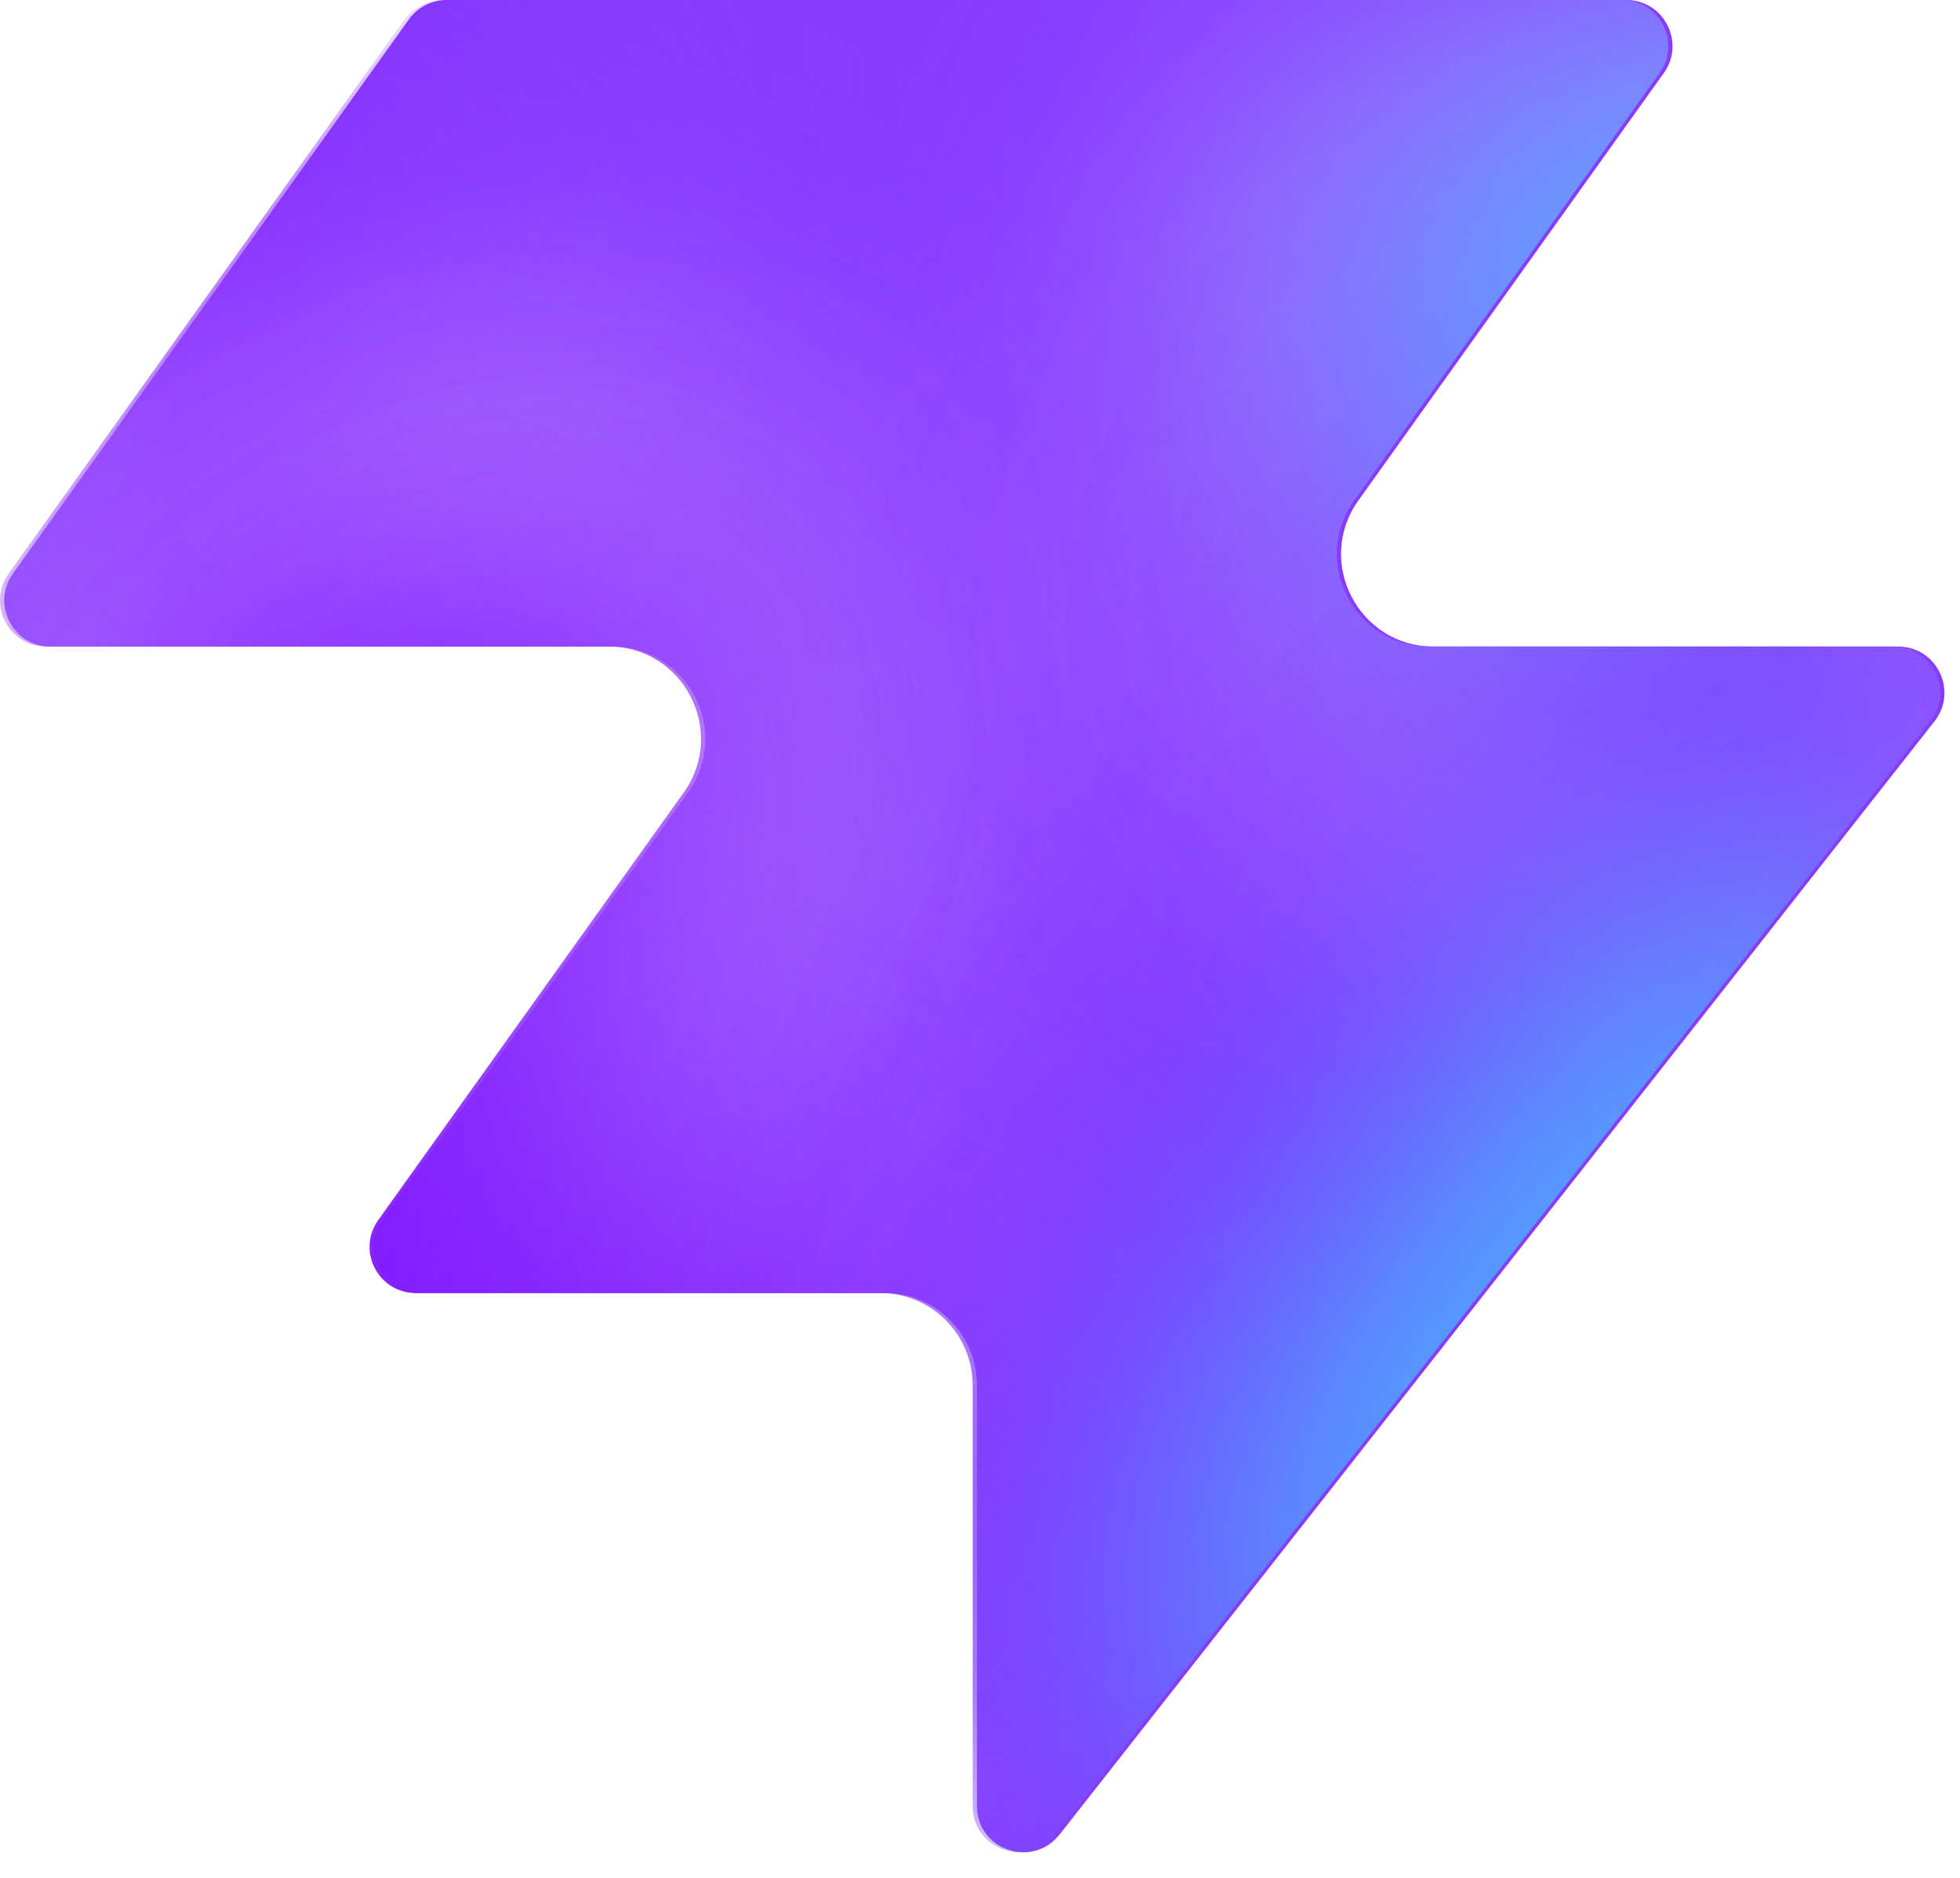
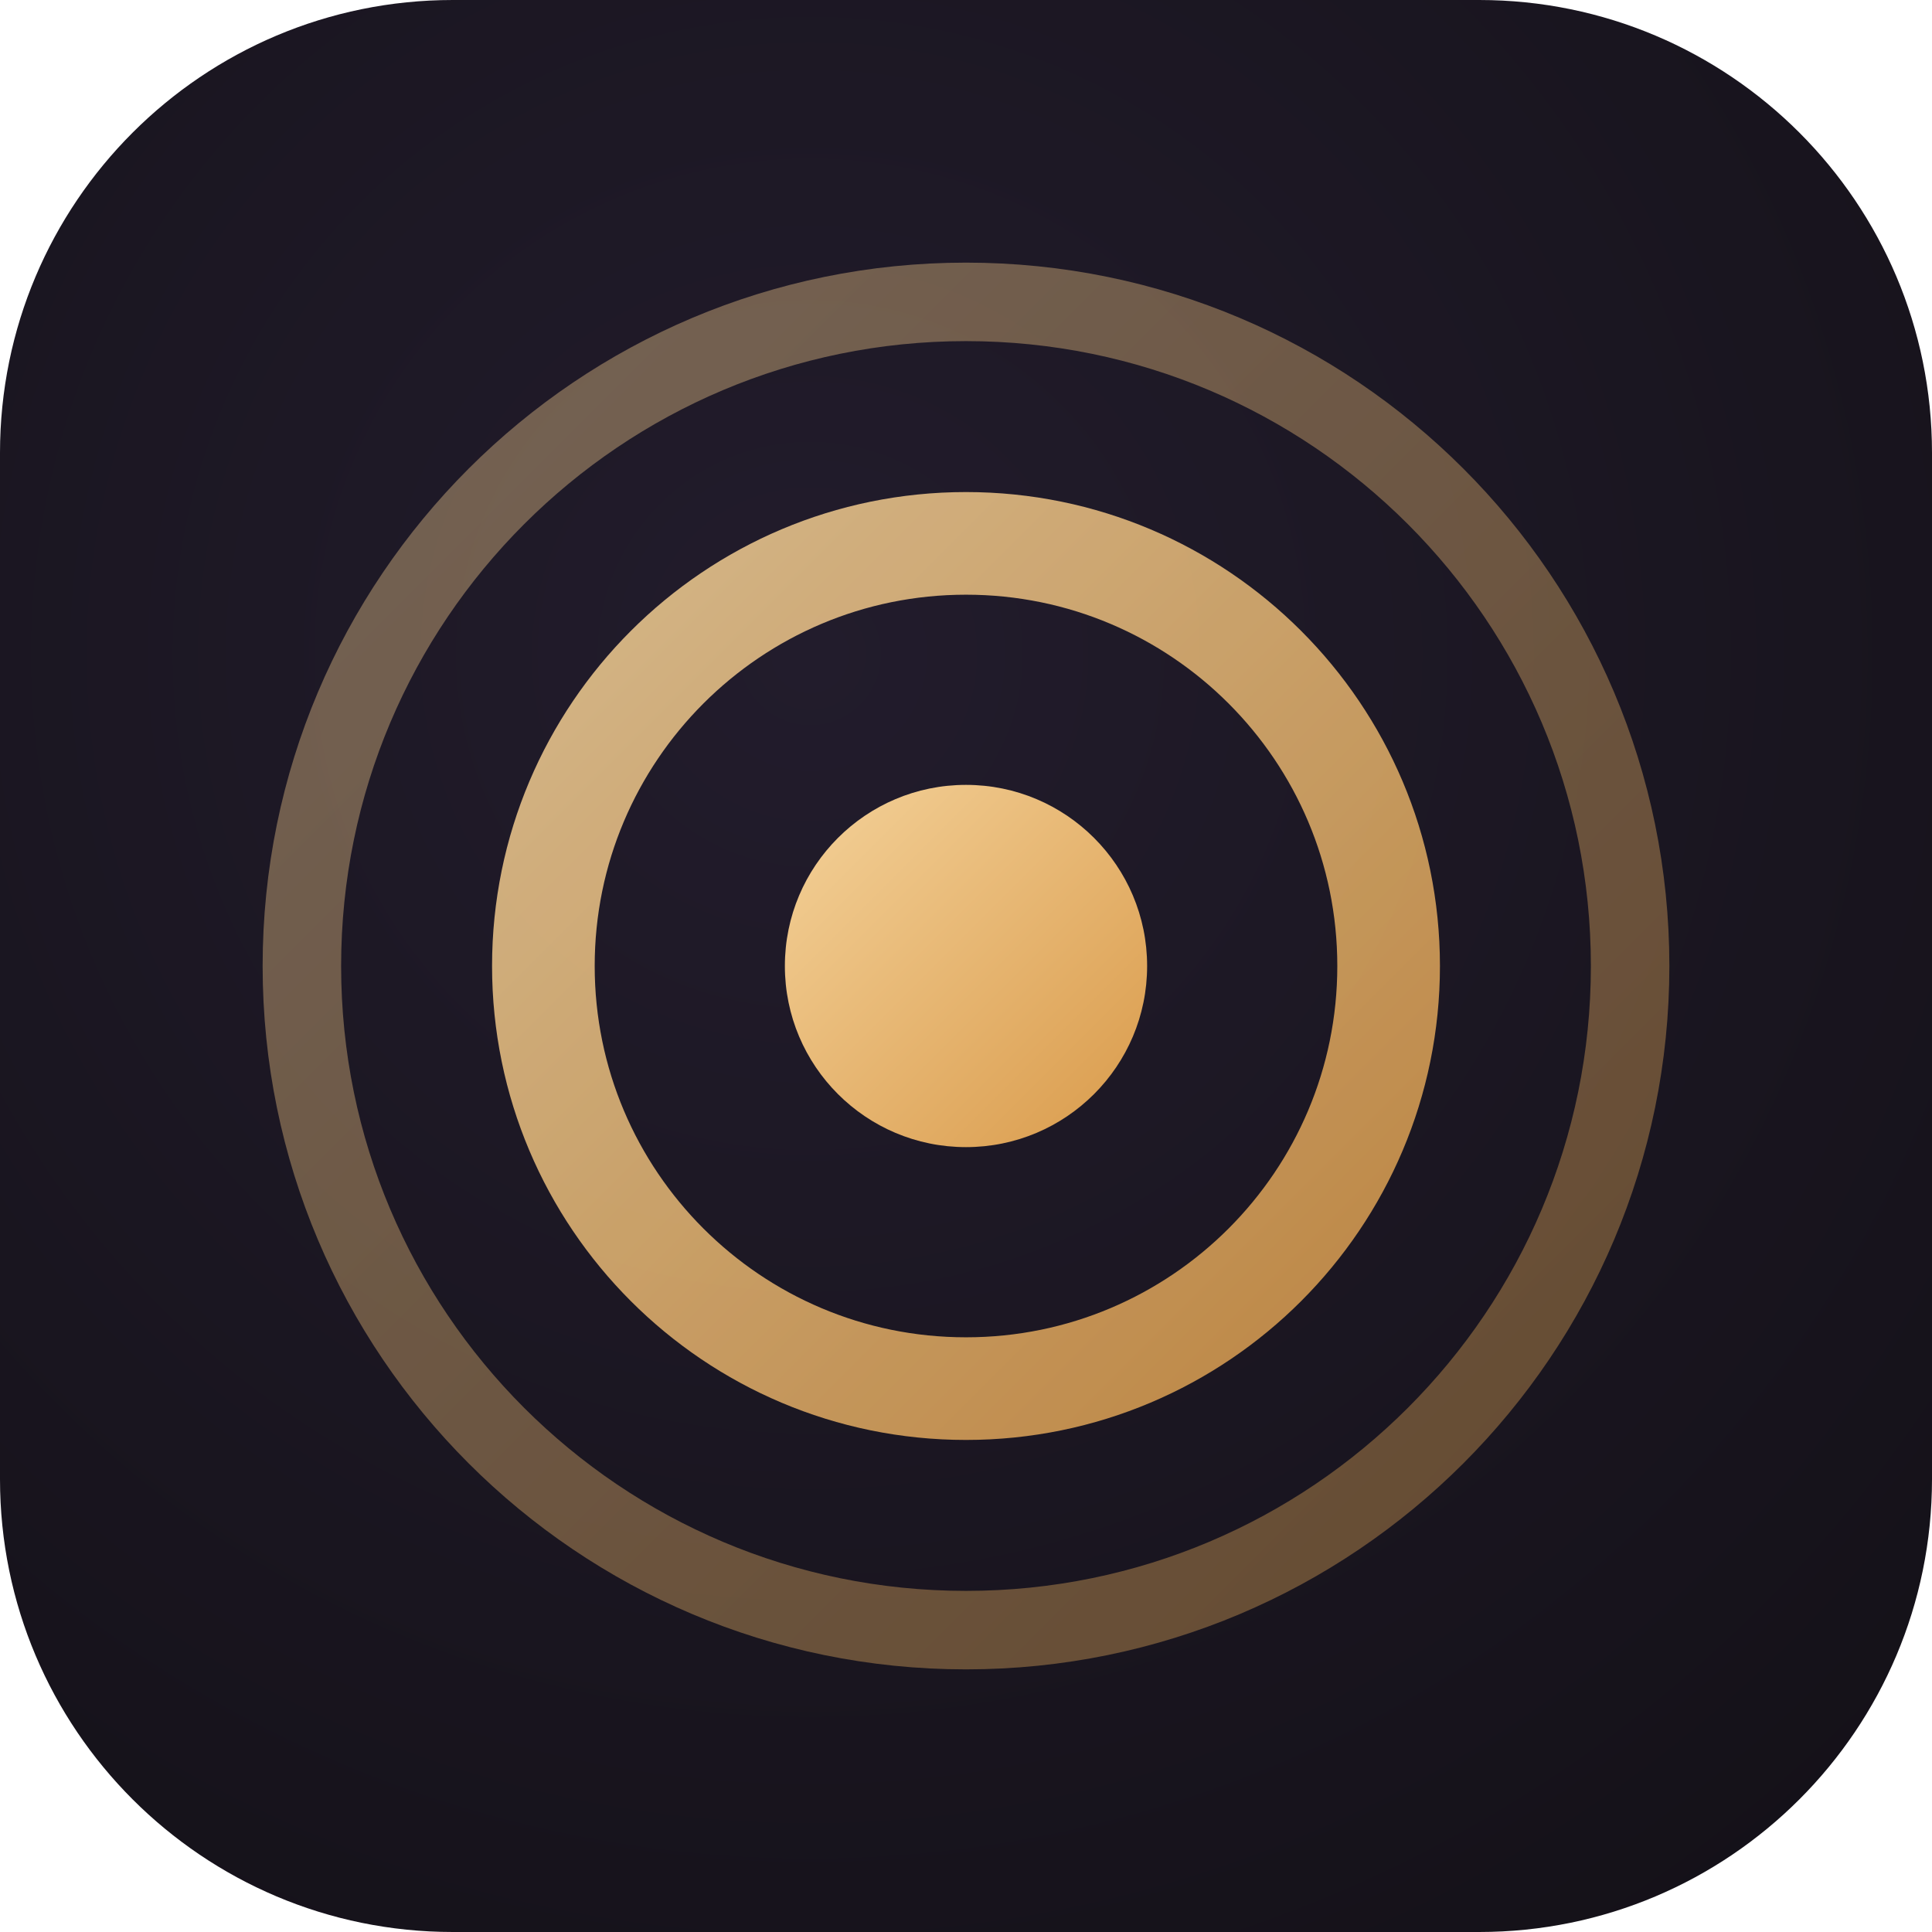
- <svg xmlns="http://www.w3.org/2000/svg" width="48" height="46" fill="none" viewBox="0 0 48 46">
-   <path fill="#863bff" d="M25.946 44.938c-.664.845-2.021.375-2.021-.698V33.937a2.26 2.26 0 0 0-2.262-2.262H10.287c-.92 0-1.456-1.04-.92-1.788l7.48-10.471c1.07-1.497 0-3.578-1.842-3.578H1.237c-.92 0-1.456-1.04-.92-1.788L10.013.474c.214-.297.556-.474.92-.474h28.894c.92 0 1.456 1.04.92 1.788l-7.48 10.471c-1.07 1.498 0 3.579 1.842 3.579h11.377c.943 0 1.473 1.088.89 1.83L25.947 44.94z" style="fill:#863bff;fill:color(display-p3 .525 .23 1);fill-opacity:1" />
-   <mask id="a" width="48" height="46" x="0" y="0" maskUnits="userSpaceOnUse" style="mask-type:alpha">
-     <path fill="#000" d="M25.842 44.938c-.664.844-2.021.375-2.021-.698V33.937a2.26 2.26 0 0 0-2.262-2.262H10.183c-.92 0-1.456-1.04-.92-1.788l7.48-10.471c1.07-1.498 0-3.579-1.842-3.579H1.133c-.92 0-1.456-1.04-.92-1.787L9.91.473c.214-.297.556-.474.92-.474h28.894c.92 0 1.456 1.04.92 1.788l-7.48 10.471c-1.07 1.498 0 3.578 1.842 3.578h11.377c.943 0 1.473 1.088.89 1.832L25.843 44.94z" style="fill:#000;fill-opacity:1" />
-   </mask>
-   <g mask="url(#a)">
-     <g filter="url(#b)">
-       <ellipse cx="5.508" cy="14.704" fill="#ede6ff" rx="5.508" ry="14.704" style="fill:#ede6ff;fill:color(display-p3 .927 .903 1);fill-opacity:1" transform="matrix(.00324 1 1 -.00324 -4.47 31.516)" />
-     </g>
-     <g filter="url(#c)">
-       <ellipse cx="10.399" cy="29.851" fill="#ede6ff" rx="10.399" ry="29.851" style="fill:#ede6ff;fill:color(display-p3 .927 .903 1);fill-opacity:1" transform="matrix(.00324 1 1 -.00324 -39.328 7.883)" />
-     </g>
-     <g filter="url(#d)">
-       <ellipse cx="5.508" cy="30.487" fill="#7e14ff" rx="5.508" ry="30.487" style="fill:#7e14ff;fill:color(display-p3 .492 .077 1);fill-opacity:1" transform="rotate(89.814 -25.913 -14.639)scale(1 -1)" />
-     </g>
-     <g filter="url(#e)">
-       <ellipse cx="5.508" cy="30.599" fill="#7e14ff" rx="5.508" ry="30.599" style="fill:#7e14ff;fill:color(display-p3 .492 .077 1);fill-opacity:1" transform="rotate(89.814 -32.644 -3.334)scale(1 -1)" />
-     </g>
-     <g filter="url(#f)">
-       <ellipse cx="5.508" cy="30.599" fill="#7e14ff" rx="5.508" ry="30.599" style="fill:#7e14ff;fill:color(display-p3 .492 .077 1);fill-opacity:1" transform="matrix(.00324 1 1 -.00324 -34.34 30.47)" />
-     </g>
-     <g filter="url(#g)">
-       <ellipse cx="14.072" cy="22.078" fill="#ede6ff" rx="14.072" ry="22.078" style="fill:#ede6ff;fill:color(display-p3 .927 .903 1);fill-opacity:1" transform="rotate(93.35 24.506 48.493)scale(-1 1)" />
-     </g>
-     <g filter="url(#h)">
-       <ellipse cx="3.47" cy="21.501" fill="#7e14ff" rx="3.47" ry="21.501" style="fill:#7e14ff;fill:color(display-p3 .492 .077 1);fill-opacity:1" transform="rotate(89.009 28.708 47.59)scale(-1 1)" />
-     </g>
-     <g filter="url(#i)">
-       <ellipse cx="3.47" cy="21.501" fill="#7e14ff" rx="3.47" ry="21.501" style="fill:#7e14ff;fill:color(display-p3 .492 .077 1);fill-opacity:1" transform="rotate(89.009 28.708 47.59)scale(-1 1)" />
-     </g>
-     <g filter="url(#j)">
-       <ellipse cx=".387" cy="8.972" fill="#7e14ff" rx="4.407" ry="29.108" style="fill:#7e14ff;fill:color(display-p3 .492 .077 1);fill-opacity:1" transform="rotate(39.51 .387 8.972)" />
-     </g>
-     <g filter="url(#k)">
-       <ellipse cx="47.523" cy="-6.092" fill="#7e14ff" rx="4.407" ry="29.108" style="fill:#7e14ff;fill:color(display-p3 .492 .077 1);fill-opacity:1" transform="rotate(37.892 47.523 -6.092)" />
-     </g>
-     <g filter="url(#l)">
-       <ellipse cx="41.412" cy="6.333" fill="#47bfff" rx="5.971" ry="9.665" style="fill:#47bfff;fill:color(display-p3 .28 .748 1);fill-opacity:1" transform="rotate(37.892 41.412 6.333)" />
-     </g>
-     <g filter="url(#m)">
-       <ellipse cx="-1.879" cy="38.332" fill="#7e14ff" rx="4.407" ry="29.108" style="fill:#7e14ff;fill:color(display-p3 .492 .077 1);fill-opacity:1" transform="rotate(37.892 -1.88 38.332)" />
-     </g>
-     <g filter="url(#n)">
-       <ellipse cx="-1.879" cy="38.332" fill="#7e14ff" rx="4.407" ry="29.108" style="fill:#7e14ff;fill:color(display-p3 .492 .077 1);fill-opacity:1" transform="rotate(37.892 -1.88 38.332)" />
-     </g>
-     <g filter="url(#o)">
-       <ellipse cx="35.651" cy="29.907" fill="#7e14ff" rx="4.407" ry="29.108" style="fill:#7e14ff;fill:color(display-p3 .492 .077 1);fill-opacity:1" transform="rotate(37.892 35.651 29.907)" />
-     </g>
-     <g filter="url(#p)">
-       <ellipse cx="38.418" cy="32.4" fill="#47bfff" rx="5.971" ry="15.297" style="fill:#47bfff;fill:color(display-p3 .28 .748 1);fill-opacity:1" transform="rotate(37.892 38.418 32.4)" />
-     </g>
-   </g>
+ <svg xmlns="http://www.w3.org/2000/svg" viewBox="0 0 64 64" width="64" height="64">
  <defs>
-     <filter id="b" width="60.045" height="41.654" x="-19.77" y="16.149" color-interpolation-filters="sRGB" filterUnits="userSpaceOnUse">
-       <feFlood flood-opacity="0" result="BackgroundImageFix" />
-       <feBlend in="SourceGraphic" in2="BackgroundImageFix" result="shape" />
-       <feGaussianBlur result="effect1_foregroundBlur_2002_17158" stdDeviation="7.659" />
-     </filter>
-     <filter id="c" width="90.34" height="51.437" x="-54.613" y="-7.533" color-interpolation-filters="sRGB" filterUnits="userSpaceOnUse">
-       <feFlood flood-opacity="0" result="BackgroundImageFix" />
-       <feBlend in="SourceGraphic" in2="BackgroundImageFix" result="shape" />
-       <feGaussianBlur result="effect1_foregroundBlur_2002_17158" stdDeviation="7.659" />
-     </filter>
-     <filter id="d" width="79.355" height="29.4" x="-49.64" y="2.03" color-interpolation-filters="sRGB" filterUnits="userSpaceOnUse">
-       <feFlood flood-opacity="0" result="BackgroundImageFix" />
-       <feBlend in="SourceGraphic" in2="BackgroundImageFix" result="shape" />
-       <feGaussianBlur result="effect1_foregroundBlur_2002_17158" stdDeviation="4.596" />
-     </filter>
-     <filter id="e" width="79.579" height="29.4" x="-45.045" y="20.029" color-interpolation-filters="sRGB" filterUnits="userSpaceOnUse">
-       <feFlood flood-opacity="0" result="BackgroundImageFix" />
-       <feBlend in="SourceGraphic" in2="BackgroundImageFix" result="shape" />
-       <feGaussianBlur result="effect1_foregroundBlur_2002_17158" stdDeviation="4.596" />
-     </filter>
-     <filter id="f" width="79.579" height="29.4" x="-43.513" y="21.178" color-interpolation-filters="sRGB" filterUnits="userSpaceOnUse">
-       <feFlood flood-opacity="0" result="BackgroundImageFix" />
-       <feBlend in="SourceGraphic" in2="BackgroundImageFix" result="shape" />
-       <feGaussianBlur result="effect1_foregroundBlur_2002_17158" stdDeviation="4.596" />
-     </filter>
-     <filter id="g" width="74.749" height="58.852" x="15.756" y="-17.901" color-interpolation-filters="sRGB" filterUnits="userSpaceOnUse">
-       <feFlood flood-opacity="0" result="BackgroundImageFix" />
-       <feBlend in="SourceGraphic" in2="BackgroundImageFix" result="shape" />
-       <feGaussianBlur result="effect1_foregroundBlur_2002_17158" stdDeviation="7.659" />
-     </filter>
-     <filter id="h" width="61.377" height="25.362" x="23.548" y="2.284" color-interpolation-filters="sRGB" filterUnits="userSpaceOnUse">
-       <feFlood flood-opacity="0" result="BackgroundImageFix" />
-       <feBlend in="SourceGraphic" in2="BackgroundImageFix" result="shape" />
-       <feGaussianBlur result="effect1_foregroundBlur_2002_17158" stdDeviation="4.596" />
-     </filter>
-     <filter id="i" width="61.377" height="25.362" x="23.548" y="2.284" color-interpolation-filters="sRGB" filterUnits="userSpaceOnUse">
-       <feFlood flood-opacity="0" result="BackgroundImageFix" />
-       <feBlend in="SourceGraphic" in2="BackgroundImageFix" result="shape" />
-       <feGaussianBlur result="effect1_foregroundBlur_2002_17158" stdDeviation="4.596" />
-     </filter>
-     <filter id="j" width="56.045" height="63.649" x="-27.636" y="-22.853" color-interpolation-filters="sRGB" filterUnits="userSpaceOnUse">
-       <feFlood flood-opacity="0" result="BackgroundImageFix" />
-       <feBlend in="SourceGraphic" in2="BackgroundImageFix" result="shape" />
-       <feGaussianBlur result="effect1_foregroundBlur_2002_17158" stdDeviation="4.596" />
-     </filter>
-     <filter id="k" width="54.814" height="64.646" x="20.116" y="-38.415" color-interpolation-filters="sRGB" filterUnits="userSpaceOnUse">
-       <feFlood flood-opacity="0" result="BackgroundImageFix" />
-       <feBlend in="SourceGraphic" in2="BackgroundImageFix" result="shape" />
-       <feGaussianBlur result="effect1_foregroundBlur_2002_17158" stdDeviation="4.596" />
-     </filter>
-     <filter id="l" width="33.541" height="35.313" x="24.641" y="-11.323" color-interpolation-filters="sRGB" filterUnits="userSpaceOnUse">
-       <feFlood flood-opacity="0" result="BackgroundImageFix" />
-       <feBlend in="SourceGraphic" in2="BackgroundImageFix" result="shape" />
-       <feGaussianBlur result="effect1_foregroundBlur_2002_17158" stdDeviation="4.596" />
-     </filter>
-     <filter id="m" width="54.814" height="64.646" x="-29.286" y="6.009" color-interpolation-filters="sRGB" filterUnits="userSpaceOnUse">
-       <feFlood flood-opacity="0" result="BackgroundImageFix" />
-       <feBlend in="SourceGraphic" in2="BackgroundImageFix" result="shape" />
-       <feGaussianBlur result="effect1_foregroundBlur_2002_17158" stdDeviation="4.596" />
-     </filter>
-     <filter id="n" width="54.814" height="64.646" x="-29.286" y="6.009" color-interpolation-filters="sRGB" filterUnits="userSpaceOnUse">
-       <feFlood flood-opacity="0" result="BackgroundImageFix" />
-       <feBlend in="SourceGraphic" in2="BackgroundImageFix" result="shape" />
-       <feGaussianBlur result="effect1_foregroundBlur_2002_17158" stdDeviation="4.596" />
-     </filter>
-     <filter id="o" width="54.814" height="64.646" x="8.244" y="-2.416" color-interpolation-filters="sRGB" filterUnits="userSpaceOnUse">
-       <feFlood flood-opacity="0" result="BackgroundImageFix" />
-       <feBlend in="SourceGraphic" in2="BackgroundImageFix" result="shape" />
-       <feGaussianBlur result="effect1_foregroundBlur_2002_17158" stdDeviation="4.596" />
-     </filter>
-     <filter id="p" width="39.409" height="43.623" x="18.713" y="10.588" color-interpolation-filters="sRGB" filterUnits="userSpaceOnUse">
-       <feFlood flood-opacity="0" result="BackgroundImageFix" />
-       <feBlend in="SourceGraphic" in2="BackgroundImageFix" result="shape" />
-       <feGaussianBlur result="effect1_foregroundBlur_2002_17158" stdDeviation="4.596" />
-     </filter>
+     <radialGradient id="tile" cx="42%" cy="34%" r="80%">
+       <stop offset="0%" stop-color="#221c2c" />
+       <stop offset="100%" stop-color="#141118" />
+     </radialGradient>
+     <linearGradient id="gold" x1="0" y1="0" x2="1" y2="1">
+       <stop offset="0%" stop-color="#f4d29a" />
+       <stop offset="100%" stop-color="#d99a4a" />
+     </linearGradient>
  </defs>
+   <rect width="64" height="64" rx="15" fill="url(#tile)" />
+   <circle cx="32" cy="32" r="6" fill="url(#gold)" />
+   <circle cx="32" cy="32" r="14" fill="none" stroke="url(#gold)" stroke-width="3.4" opacity="0.85" />
+   <circle cx="32" cy="32" r="22" fill="none" stroke="url(#gold)" stroke-width="2.6" opacity="0.4" />
</svg>
